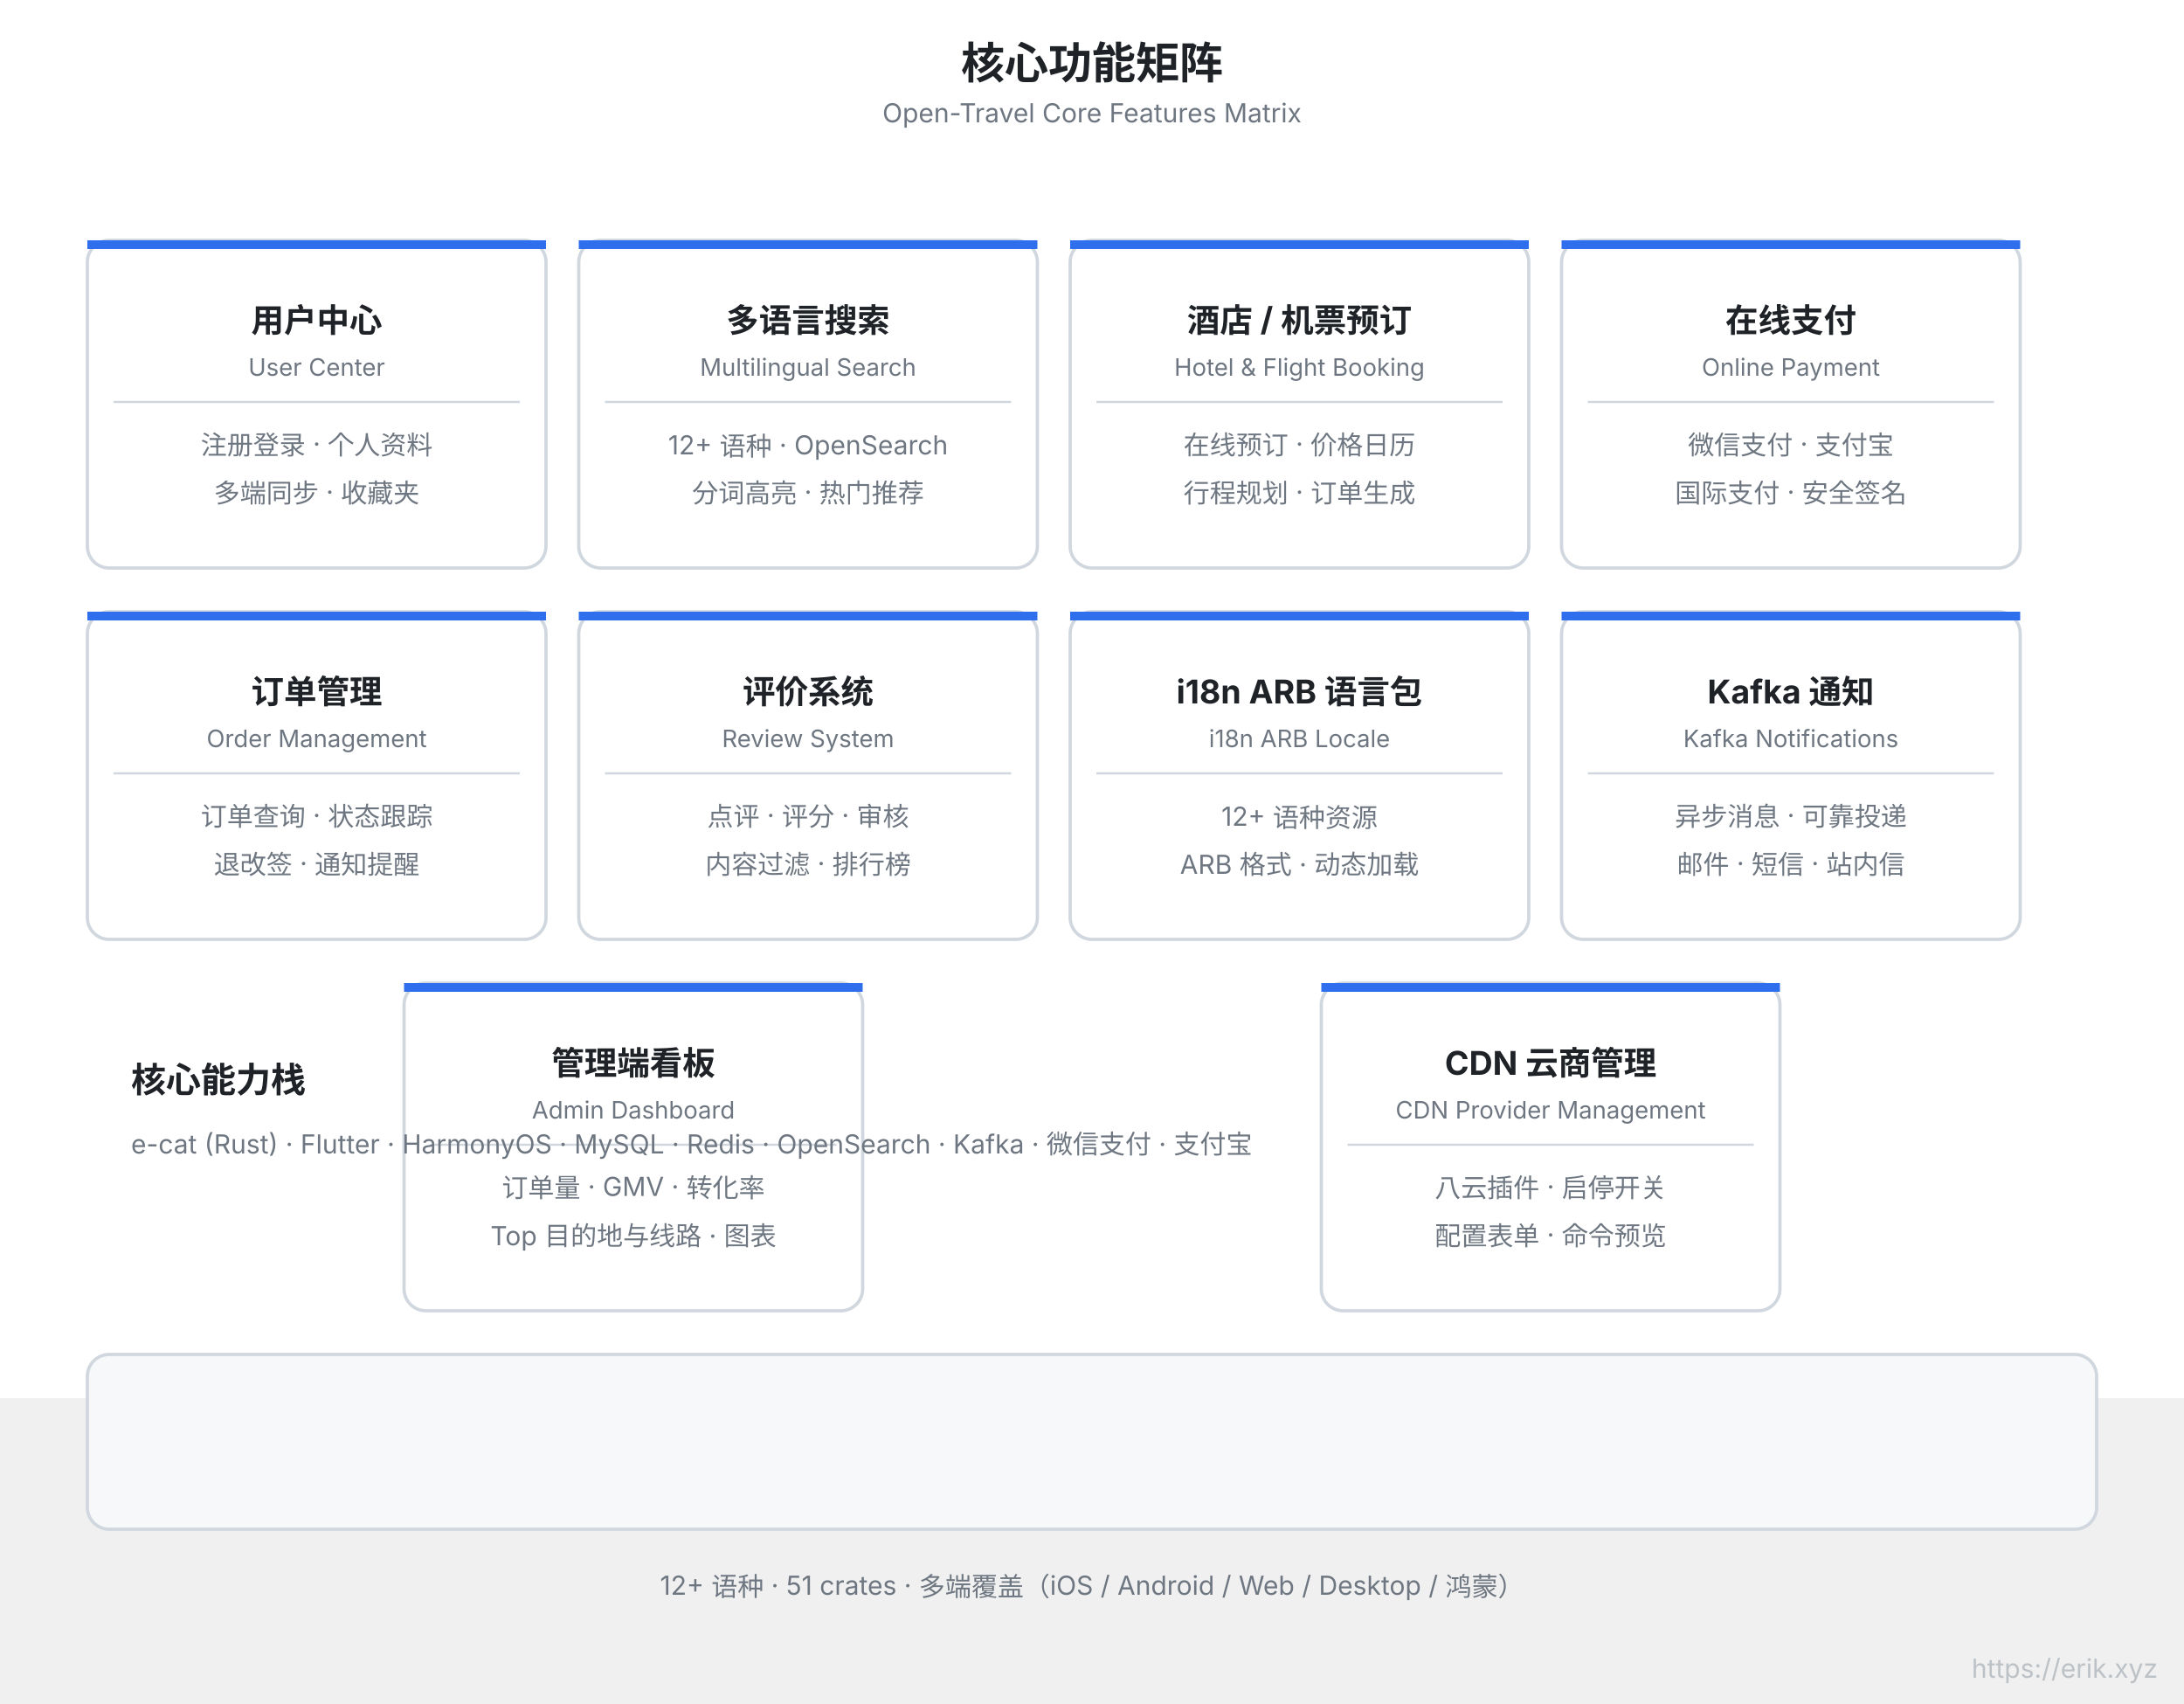
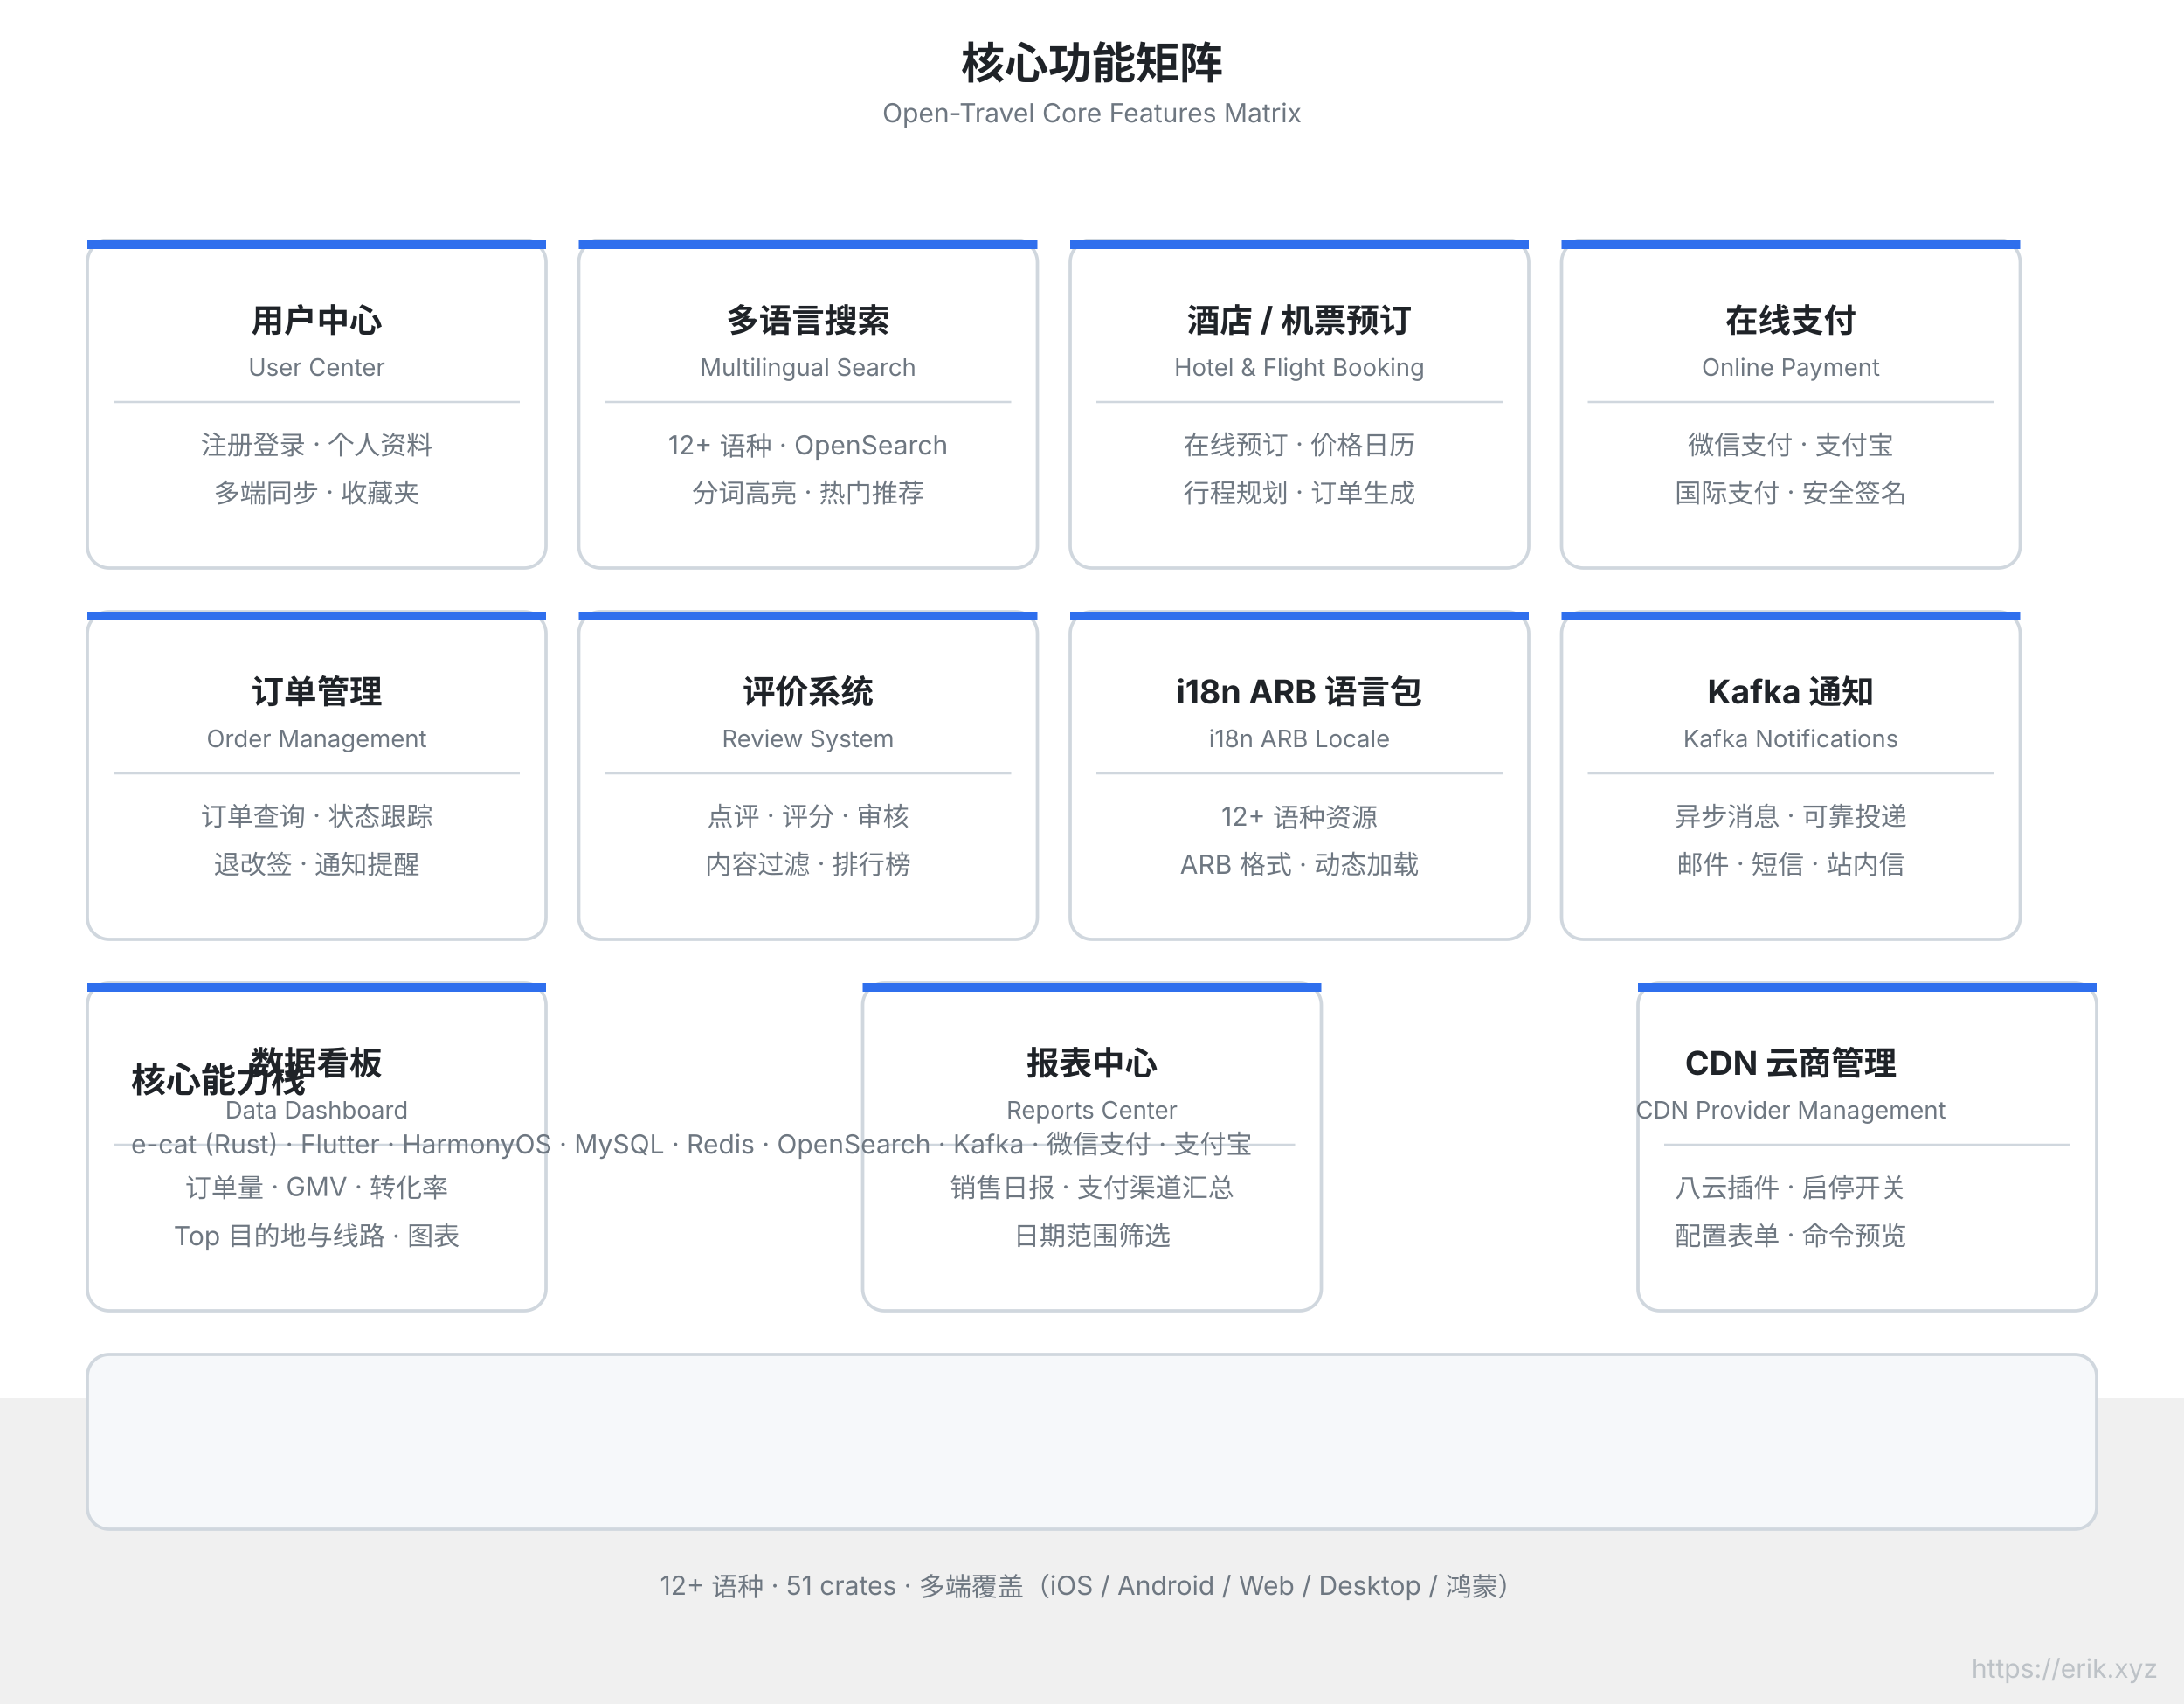
<svg xmlns="http://www.w3.org/2000/svg" width="1000" height="780" viewBox="0 0 1000 780">
  <defs>
    <style>
      text { font-family: system-ui, -apple-system, 'Segoe UI', sans-serif; }
      .t-title { font-size: 20px; font-weight: 700; fill: #1f2328; }
      .t-sub  { font-size: 12px; fill: #6e7781; }
      .t-h    { font-size: 16px; font-weight: 700; fill: #1f2328; }
      .t-m    { font-size: 15px; font-weight: 700; fill: #1f2328; }
      .t-eng  { font-size: 11px; fill: #6e7781; }
      .t-s    { font-size: 12px; fill: #6e7781; }
      .panel  { fill: #f6f8fa; stroke: #d0d7de; stroke-width: 1.5; rx: 10; }
      .card   { fill: #ffffff; stroke: #d0d7de; stroke-width: 1.5; rx: 10; }
      .accent { fill: #2f6fed; }
    </style>
  </defs>
  <rect width="1000" height="640" fill="#ffffff" />
  <text x="500" y="36" text-anchor="middle" class="t-title">核心功能矩阵</text>
  <text x="500" y="56" text-anchor="middle" class="t-sub">Open-Travel Core Features Matrix</text>
  <rect x="40" y="110" width="210" height="150" class="card" />
  <rect x="40" y="110" width="210" height="4" class="accent" />
  <text x="145" y="152" text-anchor="middle" class="t-m">用户中心</text>
  <text x="145" y="172" text-anchor="middle" class="t-eng">User Center</text>
  <line x1="52" y1="184" x2="238" y2="184" stroke="#d0d7de" stroke-width="1" />
  <text x="145" y="208" text-anchor="middle" class="t-s">注册登录 · 个人资料</text>
  <text x="145" y="230" text-anchor="middle" class="t-s">多端同步 · 收藏夹</text>
  <rect x="265" y="110" width="210" height="150" class="card" />
  <rect x="265" y="110" width="210" height="4" class="accent" />
  <text x="370" y="152" text-anchor="middle" class="t-m">多语言搜索</text>
  <text x="370" y="172" text-anchor="middle" class="t-eng">Multilingual Search</text>
  <line x1="277" y1="184" x2="463" y2="184" stroke="#d0d7de" stroke-width="1" />
  <text x="370" y="208" text-anchor="middle" class="t-s">12+ 语种 · OpenSearch</text>
  <text x="370" y="230" text-anchor="middle" class="t-s">分词高亮 · 热门推荐</text>
  <rect x="490" y="110" width="210" height="150" class="card" />
  <rect x="490" y="110" width="210" height="4" class="accent" />
  <text x="595" y="152" text-anchor="middle" class="t-m">酒店 / 机票预订</text>
  <text x="595" y="172" text-anchor="middle" class="t-eng">Hotel &amp; Flight Booking</text>
  <line x1="502" y1="184" x2="688" y2="184" stroke="#d0d7de" stroke-width="1" />
  <text x="595" y="208" text-anchor="middle" class="t-s">在线预订 · 价格日历</text>
  <text x="595" y="230" text-anchor="middle" class="t-s">行程规划 · 订单生成</text>
  <rect x="715" y="110" width="210" height="150" class="card" />
  <rect x="715" y="110" width="210" height="4" class="accent" />
  <text x="820" y="152" text-anchor="middle" class="t-m">在线支付</text>
  <text x="820" y="172" text-anchor="middle" class="t-eng">Online Payment</text>
  <line x1="727" y1="184" x2="913" y2="184" stroke="#d0d7de" stroke-width="1" />
  <text x="820" y="208" text-anchor="middle" class="t-s">微信支付 · 支付宝</text>
  <text x="820" y="230" text-anchor="middle" class="t-s">国际支付 · 安全签名</text>
  <rect x="40" y="280" width="210" height="150" class="card" />
  <rect x="40" y="280" width="210" height="4" class="accent" />
  <text x="145" y="322" text-anchor="middle" class="t-m">订单管理</text>
  <text x="145" y="342" text-anchor="middle" class="t-eng">Order Management</text>
  <line x1="52" y1="354" x2="238" y2="354" stroke="#d0d7de" stroke-width="1" />
  <text x="145" y="378" text-anchor="middle" class="t-s">订单查询 · 状态跟踪</text>
  <text x="145" y="400" text-anchor="middle" class="t-s">退改签 · 通知提醒</text>
  <rect x="265" y="280" width="210" height="150" class="card" />
  <rect x="265" y="280" width="210" height="4" class="accent" />
  <text x="370" y="322" text-anchor="middle" class="t-m">评价系统</text>
  <text x="370" y="342" text-anchor="middle" class="t-eng">Review System</text>
  <line x1="277" y1="354" x2="463" y2="354" stroke="#d0d7de" stroke-width="1" />
  <text x="370" y="378" text-anchor="middle" class="t-s">点评 · 评分 · 审核</text>
  <text x="370" y="400" text-anchor="middle" class="t-s">内容过滤 · 排行榜</text>
  <rect x="490" y="280" width="210" height="150" class="card" />
  <rect x="490" y="280" width="210" height="4" class="accent" />
  <text x="595" y="322" text-anchor="middle" class="t-m">i18n ARB 语言包</text>
  <text x="595" y="342" text-anchor="middle" class="t-eng">i18n ARB Locale</text>
  <line x1="502" y1="354" x2="688" y2="354" stroke="#d0d7de" stroke-width="1" />
  <text x="595" y="378" text-anchor="middle" class="t-s">12+ 语种资源</text>
  <text x="595" y="400" text-anchor="middle" class="t-s">ARB 格式 · 动态加载</text>
  <rect x="715" y="280" width="210" height="150" class="card" />
  <rect x="715" y="280" width="210" height="4" class="accent" />
  <text x="820" y="322" text-anchor="middle" class="t-m">Kafka 通知</text>
  <text x="820" y="342" text-anchor="middle" class="t-eng">Kafka Notifications</text>
  <line x1="727" y1="354" x2="913" y2="354" stroke="#d0d7de" stroke-width="1" />
  <text x="820" y="378" text-anchor="middle" class="t-s">异步消息 · 可靠投递</text>
  <text x="820" y="400" text-anchor="middle" class="t-s">邮件 · 短信 · 站内信</text>
-   <rect x="185" y="450" width="210" height="150" class="card" />
-   <rect x="185" y="450" width="210" height="4" class="accent" />
-   <text x="290" y="492" text-anchor="middle" class="t-m">管理端看板</text>
-   <text x="290" y="512" text-anchor="middle" class="t-eng">Admin Dashboard</text>
-   <line x1="197" y1="524" x2="383" y2="524" stroke="#d0d7de" stroke-width="1" />
-   <text x="290" y="548" text-anchor="middle" class="t-s">订单量 · GMV · 转化率</text>
-   <text x="290" y="570" text-anchor="middle" class="t-s">Top 目的地与线路 · 图表</text>
-   <rect x="605" y="450" width="210" height="150" class="card" />
-   <rect x="605" y="450" width="210" height="4" class="accent" />
-   <text x="710" y="492" text-anchor="middle" class="t-m">CDN 云商管理</text>
-   <text x="710" y="512" text-anchor="middle" class="t-eng">CDN Provider Management</text>
-   <line x1="617" y1="524" x2="803" y2="524" stroke="#d0d7de" stroke-width="1" />
-   <text x="710" y="548" text-anchor="middle" class="t-s">八云插件 · 启停开关</text>
-   <text x="710" y="570" text-anchor="middle" class="t-s">配置表单 · 命令预览</text>
+   <rect x="40" y="450" width="210" height="150" class="card" />
+   <rect x="40" y="450" width="210" height="4" class="accent" />
+   <text x="145" y="492" text-anchor="middle" class="t-m">数据看板</text>
+   <text x="145" y="512" text-anchor="middle" class="t-eng">Data Dashboard</text>
+   <line x1="52" y1="524" x2="238" y2="524" stroke="#d0d7de" stroke-width="1" />
+   <text x="145" y="548" text-anchor="middle" class="t-s">订单量 · GMV · 转化率</text>
+   <text x="145" y="570" text-anchor="middle" class="t-s">Top 目的地与线路 · 图表</text>
+   <rect x="395" y="450" width="210" height="150" class="card" />
+   <rect x="395" y="450" width="210" height="4" class="accent" />
+   <text x="500" y="492" text-anchor="middle" class="t-m">报表中心</text>
+   <text x="500" y="512" text-anchor="middle" class="t-eng">Reports Center</text>
+   <line x1="407" y1="524" x2="593" y2="524" stroke="#d0d7de" stroke-width="1" />
+   <text x="500" y="548" text-anchor="middle" class="t-s">销售日报 · 支付渠道汇总</text>
+   <text x="500" y="570" text-anchor="middle" class="t-s">日期范围筛选</text>
+   <rect x="750" y="450" width="210" height="150" class="card" />
+   <rect x="750" y="450" width="210" height="4" class="accent" />
+   <text x="820" y="492" text-anchor="middle" class="t-m">CDN 云商管理</text>
+   <text x="820" y="512" text-anchor="middle" class="t-eng">CDN Provider Management</text>
+   <line x1="762" y1="524" x2="948" y2="524" stroke="#d0d7de" stroke-width="1" />
+   <text x="820" y="548" text-anchor="middle" class="t-s">八云插件 · 启停开关</text>
+   <text x="820" y="570" text-anchor="middle" class="t-s">配置表单 · 命令预览</text>
  <rect x="40" y="620" width="920" height="80" class="panel" />
  <text x="60" y="500" class="t-h">核心能力栈</text>
  <text x="60" y="528" class="t-s">e-cat (Rust) · Flutter · HarmonyOS · MySQL · Redis · OpenSearch · Kafka · 微信支付 · 支付宝</text>
  <text x="500" y="730" text-anchor="middle" class="t-s">12+ 语种 · 51 crates · 多端覆盖（iOS / Android / Web / Desktop / 鸿蒙）</text>
  <text x="988" y="768" text-anchor="end" font-size="12" fill="#8b949e" fill-opacity="0.5" font-family="system-ui, -apple-system, 'Segoe UI', sans-serif">https://erik.xyz</text>
</svg>
